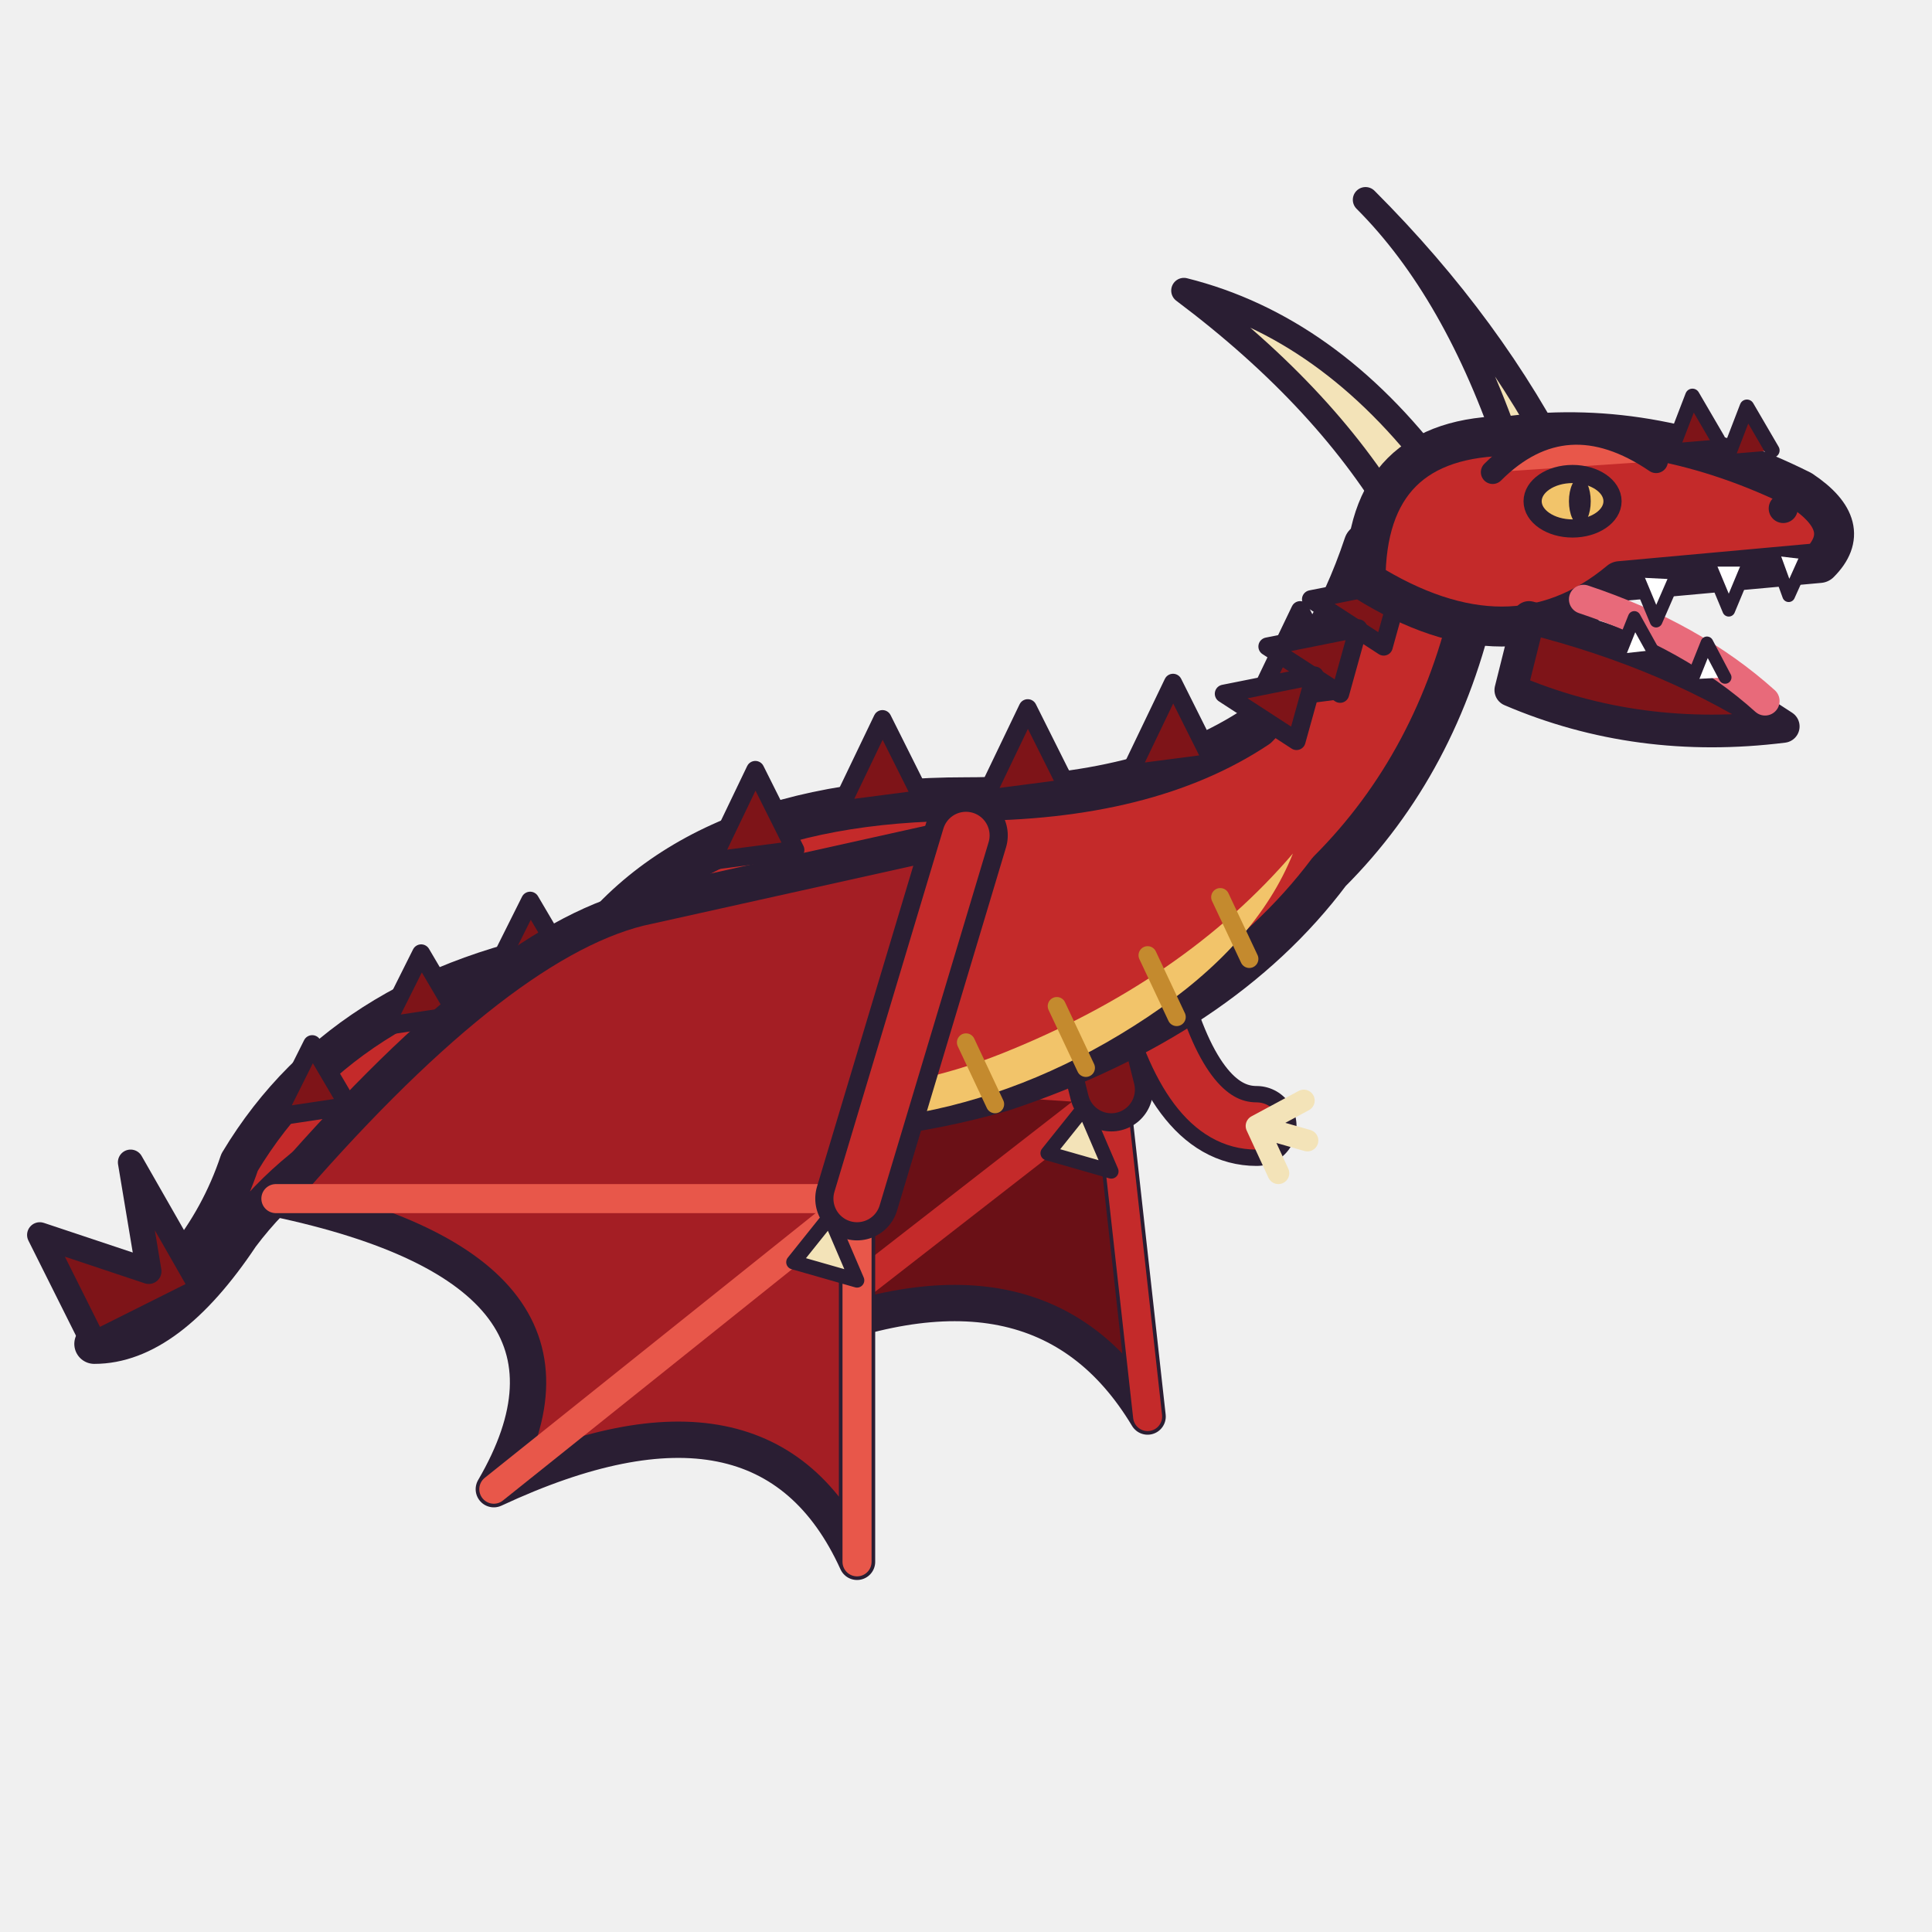
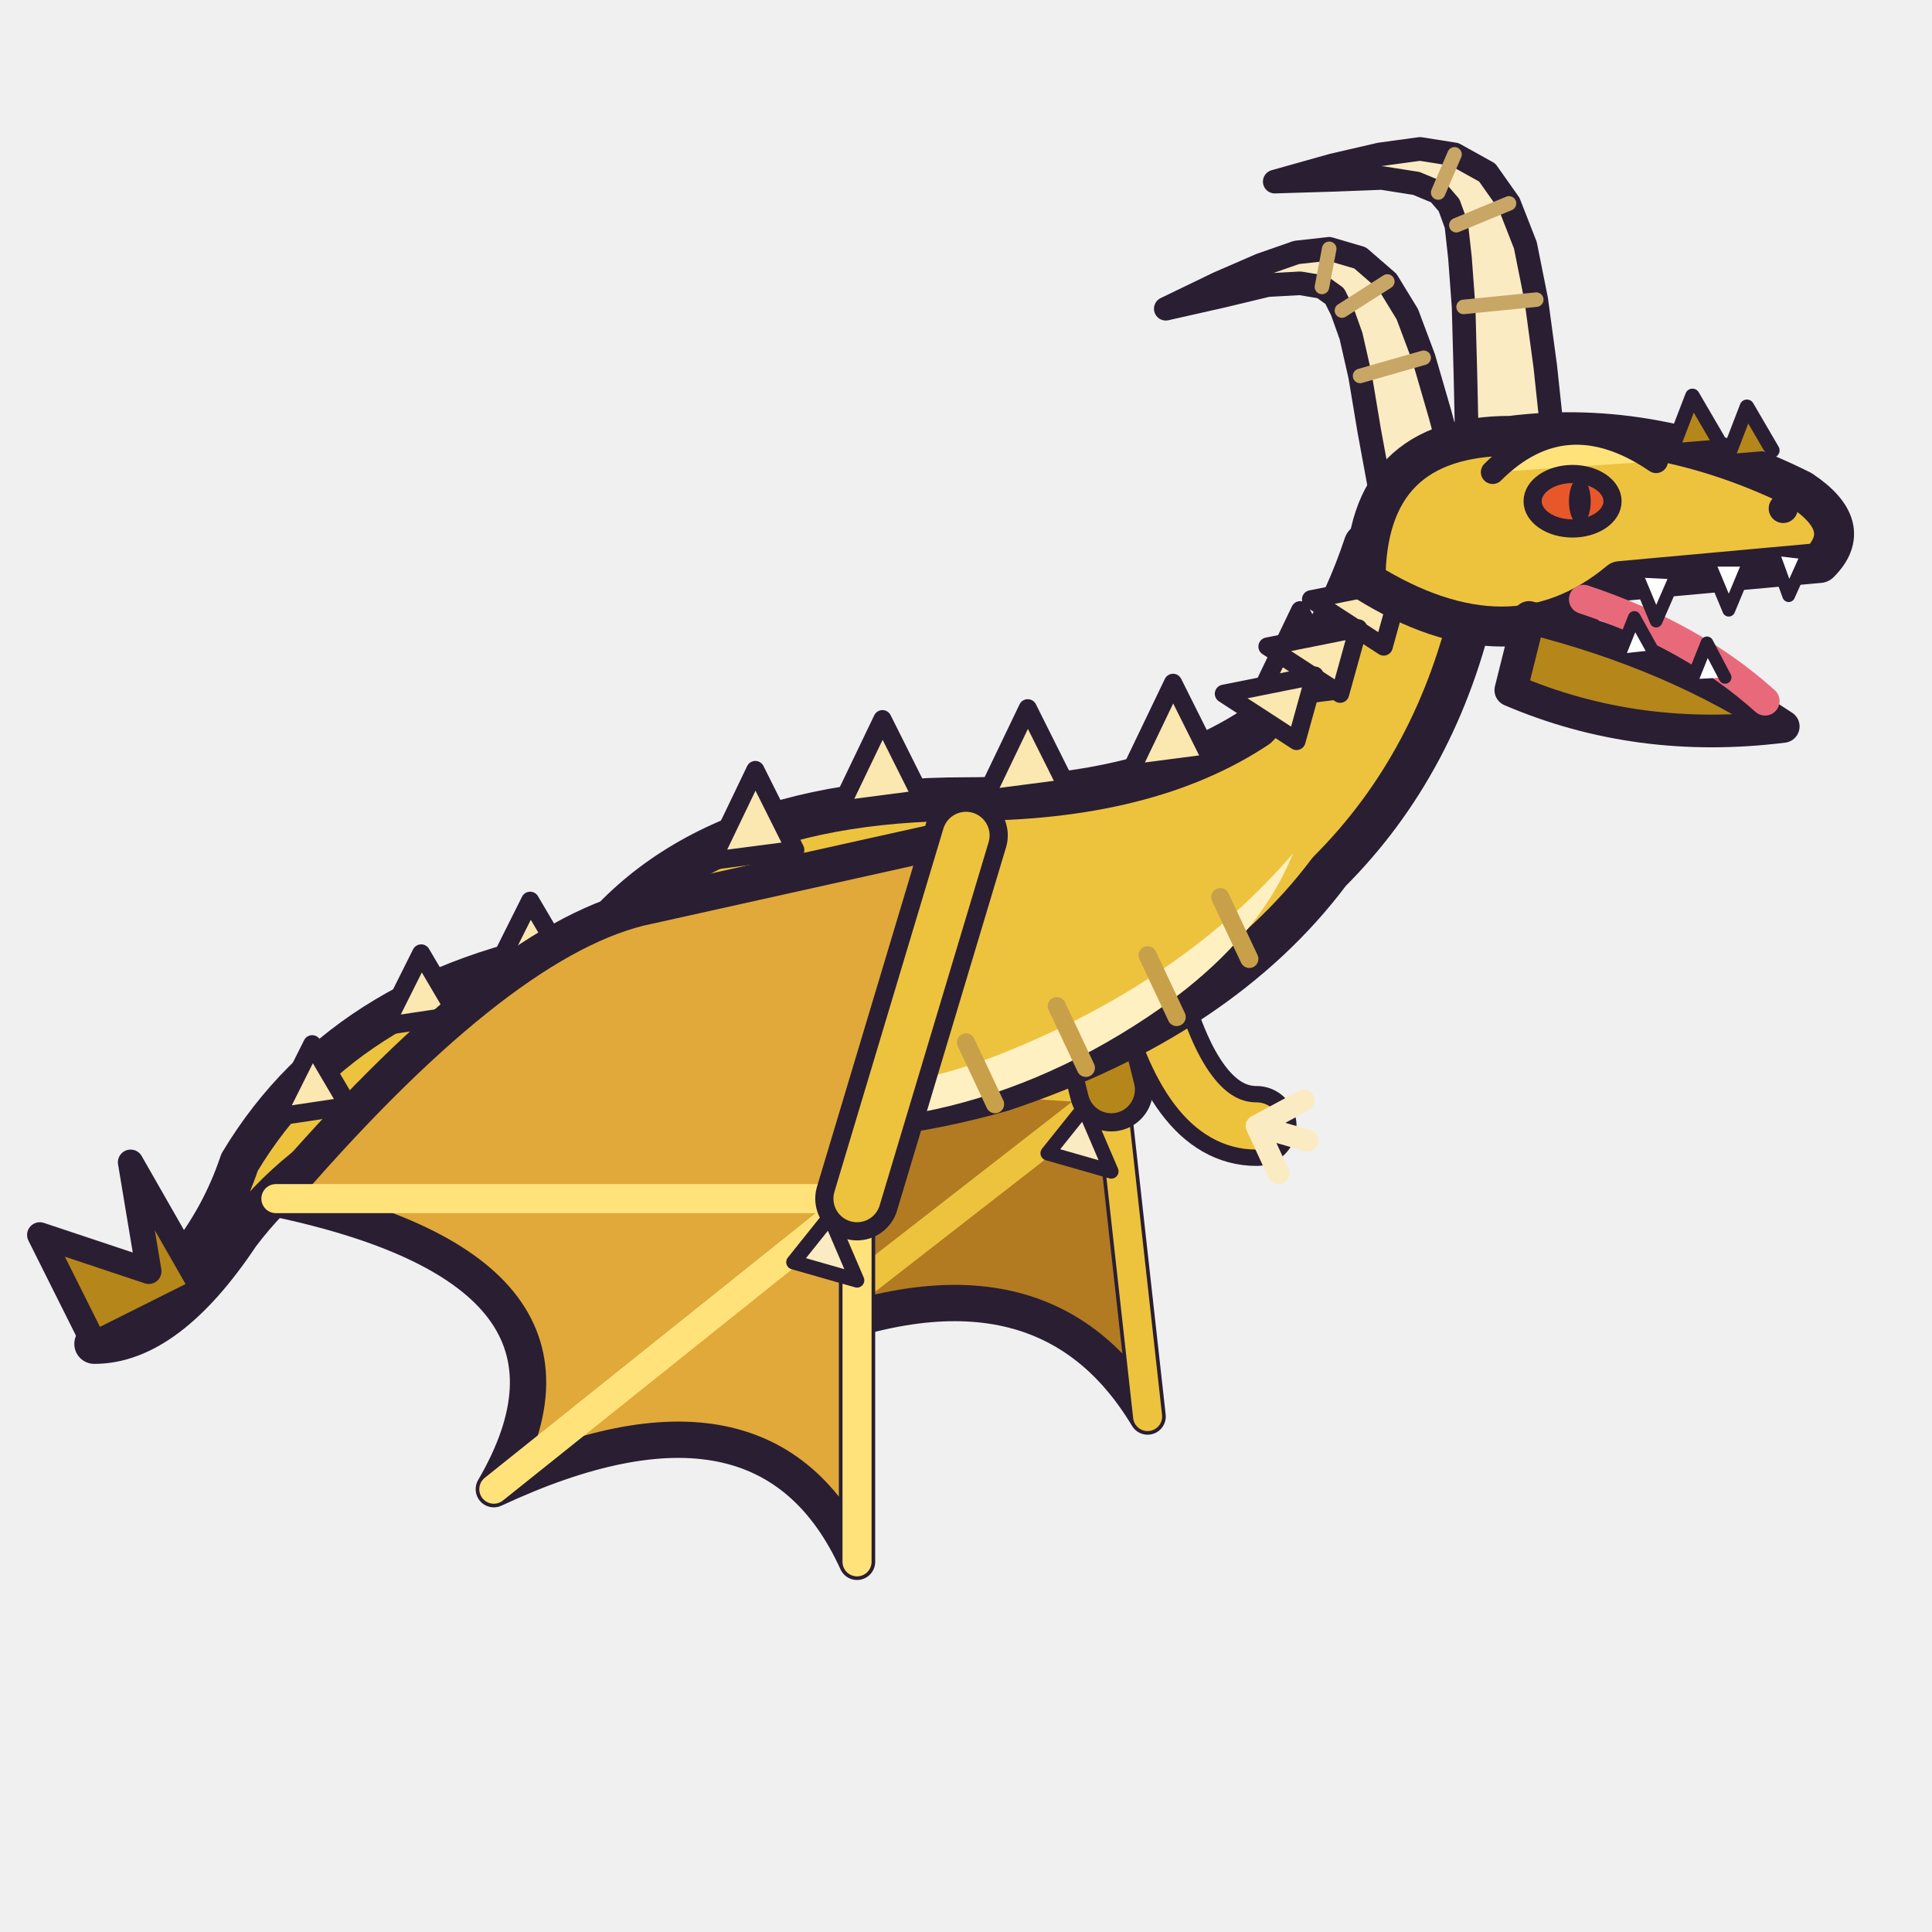
<svg xmlns="http://www.w3.org/2000/svg" viewBox="0 0 100 100">
  <g stroke="#2A1E33" stroke-linejoin="round" stroke-linecap="round">
    <g transform="translate(3 0) scale(.94)">
-       <path d="M54.0 44.0 L58.0 60.0 L60.0 78.0 Q54.0 68.0 40.0 74.0 Q46.0 63.0 28.0 58.0 Q34.0 47.0 36.0 48.0 Z" fill="#6A1016" stroke-width="2" />
-       <path d="M58.0 60.0 L28.0 58.0" fill="none" stroke="#C42A2A" stroke-width="1.6" />
-       <path d="M58.0 60.0 L40.0 74.0" fill="none" stroke="#C42A2A" stroke-width="1.6" />
-       <path d="M58.0 60.0 L60.0 78.0" fill="none" stroke="#C42A2A" stroke-width="1.6" />
+       <path d="M54.0 44.0 L58.0 60.0 L60.0 78.0 Q54.0 68.0 40.0 74.0 Q46.0 63.0 28.0 58.0 Q34.0 47.0 36.0 48.0 Z" fill="#B27B22" stroke-width="2" />
+       <path d="M58.0 60.0 L28.0 58.0" fill="none" stroke="#EDC33E" stroke-width="1.6" />
+       <path d="M58.0 60.0 L40.0 74.0" fill="none" stroke="#EDC33E" stroke-width="1.6" />
+       <path d="M58.0 60.0 L60.0 78.0" fill="none" stroke="#EDC33E" stroke-width="1.6" />
      <path d="M54.0 44.0 L58.0 60.0" fill="none" stroke-width="4.6" />
-       <path d="M54.0 44.0 L58.0 60.0" fill="none" stroke="#7E1418" stroke-width="2.6" />
-       <path d="M56.5 61.0 l-2 2.5 l3.5 1 Z" fill="#F3E3B8" stroke-width=".8" />
-       <path d="M30 58 Q16 60 10 68 Q6 74 2 74 Q8 70 10 64 Q16 54 30 52 Z" fill="#C42A2A" stroke-width="2.2" />
-       <path d="M2 74 L-1 68 L5 70 L4 64 L8 71 Z" fill="#7E1418" stroke-width="1.4" />
-       <path d="M12 61.5 l2 -4 l2 3.4 Z" fill="#7E1418" stroke-width="1" />
-       <path d="M18 56.5 l2 -4 l2 3.4 Z" fill="#7E1418" stroke-width="1" />
-       <path d="M24 53.6 l2 -4 l2 3.4 Z" fill="#7E1418" stroke-width="1" />
+       <path d="M54.0 44.0 L58.0 60.0" fill="none" stroke="#B5861A" stroke-width="2.6" />
+       <path d="M56.5 61.0 l-2 2.5 l3.5 1 Z" fill="#FBEBC2" stroke-width=".8" />
+       <path d="M30 58 Q16 60 10 68 Q6 74 2 74 Q8 70 10 64 Q16 54 30 52 Z" fill="#EDC33E" stroke-width="2.2" />
+       <path d="M2 74 L-1 68 L5 70 L4 64 L8 71 Z" fill="#B5861A" stroke-width="1.4" />
+       <path d="M12 61.5 l2 -4 l2 3.4 Z" fill="#FBE7B0" stroke-width="1" />
+       <path d="M18 56.5 l2 -4 l2 3.4 Z" fill="#FBE7B0" stroke-width="1" />
+       <path d="M24 53.6 l2 -4 l2 3.4 Z" fill="#FBE7B0" stroke-width="1" />
      <path d="M36 58 Q34 66 40 70" fill="none" stroke-width="5" />
-       <path d="M36 58 Q34 66 40 70" fill="none" stroke="#7E1418" stroke-width="3" />
-       <path d="M40 70 l3 -1 M40 70 l3 1.4 M40 70 l1.6 2.6" stroke="#F3E3B8" stroke-width="1.2" />
+       <path d="M36 58 Q34 66 40 70" fill="none" stroke="#B5861A" stroke-width="3" />
+       <path d="M40 70 l3 -1 M40 70 l3 1.4 M40 70 l1.6 2.6" stroke="#FBEBC2" stroke-width="1.2" />
      <path d="M60 54 Q62 62 66 62" fill="none" stroke-width="4.4" />
-       <path d="M60 54 Q62 62 66 62" fill="none" stroke="#C42A2A" stroke-width="2.6" />
-       <path d="M66 62 l2.6 -1.4 M66 62 l2.8 .8 M66 62 l1.2 2.6" stroke="#F3E3B8" stroke-width="1.2" />
-       <path d="M28 54 Q34 44 50 44 Q60 44 66 40 Q70 36 72 30 L78 33 Q76 42 70 48 Q64 56 52 60 Q38 64 28 58 Z" fill="#C42A2A" stroke-width="2.4" />
-       <path d="M32 58 Q42 62 52 58 Q62 54 68 47 Q66 52 60 56 Q48 64 34 61 Z" fill="#F2C46A" stroke="none" />
-       <path d="M38 59 l1.6 3.4" fill="none" stroke="#C48A2E" stroke-width="1" />
-       <path d="M44 58.6 l1.6 3.4" fill="none" stroke="#C48A2E" stroke-width="1" />
-       <path d="M50 57.4 l1.6 3.4" fill="none" stroke="#C48A2E" stroke-width="1" />
-       <path d="M55 55.4 l1.6 3.4" fill="none" stroke="#C48A2E" stroke-width="1" />
-       <path d="M60 52.6 l1.6 3.4" fill="none" stroke="#C48A2E" stroke-width="1" />
-       <path d="M64 49.4 l1.6 3.4" fill="none" stroke="#C48A2E" stroke-width="1" />
-       <path d="M36 47.4 l2.4 -5 l2.2 4.4 Z" fill="#7E1418" stroke-width="1" />
-       <path d="M43 44.6 l2.4 -5 l2.2 4.4 Z" fill="#7E1418" stroke-width="1" />
-       <path d="M51 44 l2.4 -5 l2.2 4.4 Z" fill="#7E1418" stroke-width="1" />
-       <path d="M59 42.6 l2.4 -5 l2.2 4.4 Z" fill="#7E1418" stroke-width="1" />
-       <path d="M66 38.6 l2.4 -5 l2.2 4.4 Z" fill="#7E1418" stroke-width="1" />
-       <path d="M74.0 32.0 l-5 1 l4 2.6 Z" fill="#7E1418" stroke-width="1" />
-       <path d="M71.6 34.6 l-5 1 l4 2.6 Z" fill="#7E1418" stroke-width="1" />
-       <path d="M69.2 37.2 l-5 1 l4 2.6 Z" fill="#7E1418" stroke-width="1" />
-       <path d="M76 26 Q70 18 62 16 Q70 22 74 29 Z" fill="#F3E3B8" stroke-width="1.4" />
-       <path d="M80 25 Q77 16 72 11 Q79 18 83 26 Z" fill="#F3E3B8" stroke-width="1.4" />
-       <path d="M72 32 Q72 24 80 24 Q88 23 96 27 Q99 29 97 31 L86 32 Q80 37 72 32 Z" fill="#C42A2A" stroke-width="2.2" />
-       <path d="M81 34 Q89 36 95 40 Q87 41 80 38 Z" fill="#7E1418" stroke-width="1.8" />
+       <path d="M60 54 Q62 62 66 62" fill="none" stroke="#EDC33E" stroke-width="2.6" />
+       <path d="M66 62 l2.6 -1.4 M66 62 l2.8 .8 M66 62 l1.2 2.6" stroke="#FBEBC2" stroke-width="1.2" />
+       <path d="M28 54 Q34 44 50 44 Q60 44 66 40 Q70 36 72 30 L78 33 Q76 42 70 48 Q64 56 52 60 Q38 64 28 58 Z" fill="#EDC33E" stroke-width="2.4" />
+       <path d="M32 58 Q42 62 52 58 Q62 54 68 47 Q66 52 60 56 Q48 64 34 61 Z" fill="#FFF0C2" stroke="none" />
+       <path d="M38 59 l1.6 3.4" fill="none" stroke="#C9A04A" stroke-width="1" />
+       <path d="M44 58.6 l1.6 3.4" fill="none" stroke="#C9A04A" stroke-width="1" />
+       <path d="M50 57.4 l1.6 3.4" fill="none" stroke="#C9A04A" stroke-width="1" />
+       <path d="M55 55.4 l1.6 3.4" fill="none" stroke="#C9A04A" stroke-width="1" />
+       <path d="M60 52.6 l1.6 3.4" fill="none" stroke="#C9A04A" stroke-width="1" />
+       <path d="M64 49.4 l1.6 3.4" fill="none" stroke="#C9A04A" stroke-width="1" />
+       <path d="M36 47.4 l2.4 -5 l2.2 4.4 Z" fill="#FBE7B0" stroke-width="1" />
+       <path d="M43 44.6 l2.4 -5 l2.2 4.4 Z" fill="#FBE7B0" stroke-width="1" />
+       <path d="M51 44 l2.4 -5 l2.2 4.4 Z" fill="#FBE7B0" stroke-width="1" />
+       <path d="M59 42.6 l2.4 -5 l2.2 4.4 Z" fill="#FBE7B0" stroke-width="1" />
+       <path d="M66 38.6 l2.4 -5 l2.2 4.4 Z" fill="#FBE7B0" stroke-width="1" />
+       <path d="M74.0 32.0 l-5 1 l4 2.6 Z" fill="#FBE7B0" stroke-width="1" />
+       <path d="M71.6 34.6 l-5 1 l4 2.6 Z" fill="#FBE7B0" stroke-width="1" />
+       <path d="M69.2 37.2 l-5 1 l4 2.6 Z" fill="#FBE7B0" stroke-width="1" />
+       <path d="M77.1 26.5 L76.1 22.8 L75.2 19.7 L74.3 17.3 L73.2 15.5 L71.7 14.2 L70.0 13.7 L68.2 13.9 L66.2 14.6 L63.9 15.6 L61.0 17.0 L61.0 17.0 L64.1 16.3 L66.6 15.7 L68.4 15.6 L69.6 15.8 L70.3 16.3 L70.7 17.1 L71.2 18.5 L71.7 20.7 L72.2 23.7 L72.9 27.5 Z" fill="#FBEBC2" stroke-width="1.3" />
+       <path d="M75.2 19.7 L71.7 20.7" stroke="#C8A666" stroke-width=".8" />
+       <path d="M73.2 15.5 L70.7 17.1" stroke="#C8A666" stroke-width=".8" />
+       <path d="M70.0 13.7 L69.6 15.8" stroke="#C8A666" stroke-width=".8" />
+       <path d="M82.4 24.9 L81.9 20.2 L81.4 16.5 L80.8 13.5 L79.9 11.2 L78.7 9.5 L76.9 8.5 L75.0 8.2 L72.8 8.5 L70.2 9.1 L67.0 10.0 L67.0 10.0 L70.3 9.9 L72.9 9.8 L74.8 10.1 L76.0 10.6 L76.6 11.3 L77.0 12.4 L77.2 14.2 L77.4 16.9 L77.5 20.6 L77.6 25.1 Z" fill="#FBEBC2" stroke-width="1.3" />
+       <path d="M81.4 16.5 L77.4 16.9" stroke="#C8A666" stroke-width=".8" />
+       <path d="M79.9 11.2 L77.0 12.4" stroke="#C8A666" stroke-width=".8" />
+       <path d="M76.9 8.5 L76.0 10.6" stroke="#C8A666" stroke-width=".8" />
+       <path d="M72 32 Q72 24 80 24 Q88 23 96 27 Q99 29 97 31 L86 32 Q80 37 72 32 Z" fill="#EDC33E" stroke-width="2.2" />
+       <path d="M81 34 Q89 36 95 40 Q87 41 80 38 Z" fill="#B5861A" stroke-width="1.8" />
      <path d="M84 33 Q90 35 94 38.6" fill="none" stroke="#E86A7A" stroke-width="1.6" />
      <path d="M87 31.8 l1 2.4 l1 -2.3 M91 31.2 l1 2.4 l1 -2.4 M94.5 30.6 l.8 2.2 l.9 -2" fill="#fff" stroke-width=".7" />
      <path d="M86 36 l.8 -2 l1 1.8 M90 37.4 l.8 -2 l1 1.9" fill="#fff" stroke-width=".7" />
-       <path d="M79 26 Q83 22 88 25.4" fill="#E8574A" stroke-width="1.3" />
-       <ellipse cx="83.4" cy="27.6" rx="2.2" ry="1.5" fill="#F2C46A" stroke-width="1" />
+       <path d="M79 26 Q83 22 88 25.4" fill="#FFE37A" stroke-width="1.3" />
+       <ellipse cx="83.4" cy="27.6" rx="2.2" ry="1.5" fill="#E8572A" stroke-width="1" />
      <ellipse cx="83.8" cy="27.6" rx=".6" ry="1.3" fill="#2A1E33" stroke="none" />
      <circle cx="95" cy="28" r=".8" fill="#2A1E33" stroke="none" />
-       <path d="M89 24.4 l1 -2.6 l1.4 2.4" fill="#7E1418" stroke-width=".8" />
-       <path d="M92 25.0 l1 -2.6 l1.4 2.4" fill="#7E1418" stroke-width=".8" />
-       <path d="M50.0 46.0 L44.0 66.0 L44.0 86.0 Q39.0 75.0 24.0 82.0 Q31.0 70.0 12.0 66.0 Q24.0 52.0 32.0 50.0 Z" fill="#A41E24" stroke-width="2" />
-       <path d="M44.0 66.0 L12.0 66.0" fill="none" stroke="#E8574A" stroke-width="1.6" />
-       <path d="M44.0 66.0 L24.0 82.0" fill="none" stroke="#E8574A" stroke-width="1.6" />
-       <path d="M44.0 66.0 L44.0 86.0" fill="none" stroke="#E8574A" stroke-width="1.6" />
+       <path d="M89 24.4 l1 -2.6 l1.4 2.4" fill="#B5861A" stroke-width=".8" />
+       <path d="M92 25.0 l1 -2.6 l1.4 2.4" fill="#B5861A" stroke-width=".8" />
+       <path d="M50.0 46.0 L44.0 66.0 L44.0 86.0 Q39.0 75.0 24.0 82.0 Q31.0 70.0 12.0 66.0 Q24.0 52.0 32.0 50.0 Z" fill="#E0A93A" stroke-width="2" />
+       <path d="M44.0 66.0 L12.0 66.0" fill="none" stroke="#FFE37A" stroke-width="1.6" />
+       <path d="M44.0 66.0 L24.0 82.0" fill="none" stroke="#FFE37A" stroke-width="1.6" />
+       <path d="M44.0 66.0 L44.0 86.0" fill="none" stroke="#FFE37A" stroke-width="1.6" />
      <path d="M50.0 46.0 L44.0 66.0" fill="none" stroke-width="4.6" />
-       <path d="M50.0 46.0 L44.0 66.0" fill="none" stroke="#C42A2A" stroke-width="2.6" />
-       <path d="M42.5 67.0 l-2 2.5 l3.5 1 Z" fill="#F3E3B8" stroke-width=".8" />
+       <path d="M50.0 46.0 L44.0 66.0" fill="none" stroke="#EDC33E" stroke-width="2.6" />
+       <path d="M42.5 67.0 l-2 2.5 l3.5 1 Z" fill="#FBEBC2" stroke-width=".8" />
    </g>
  </g>
</svg>
